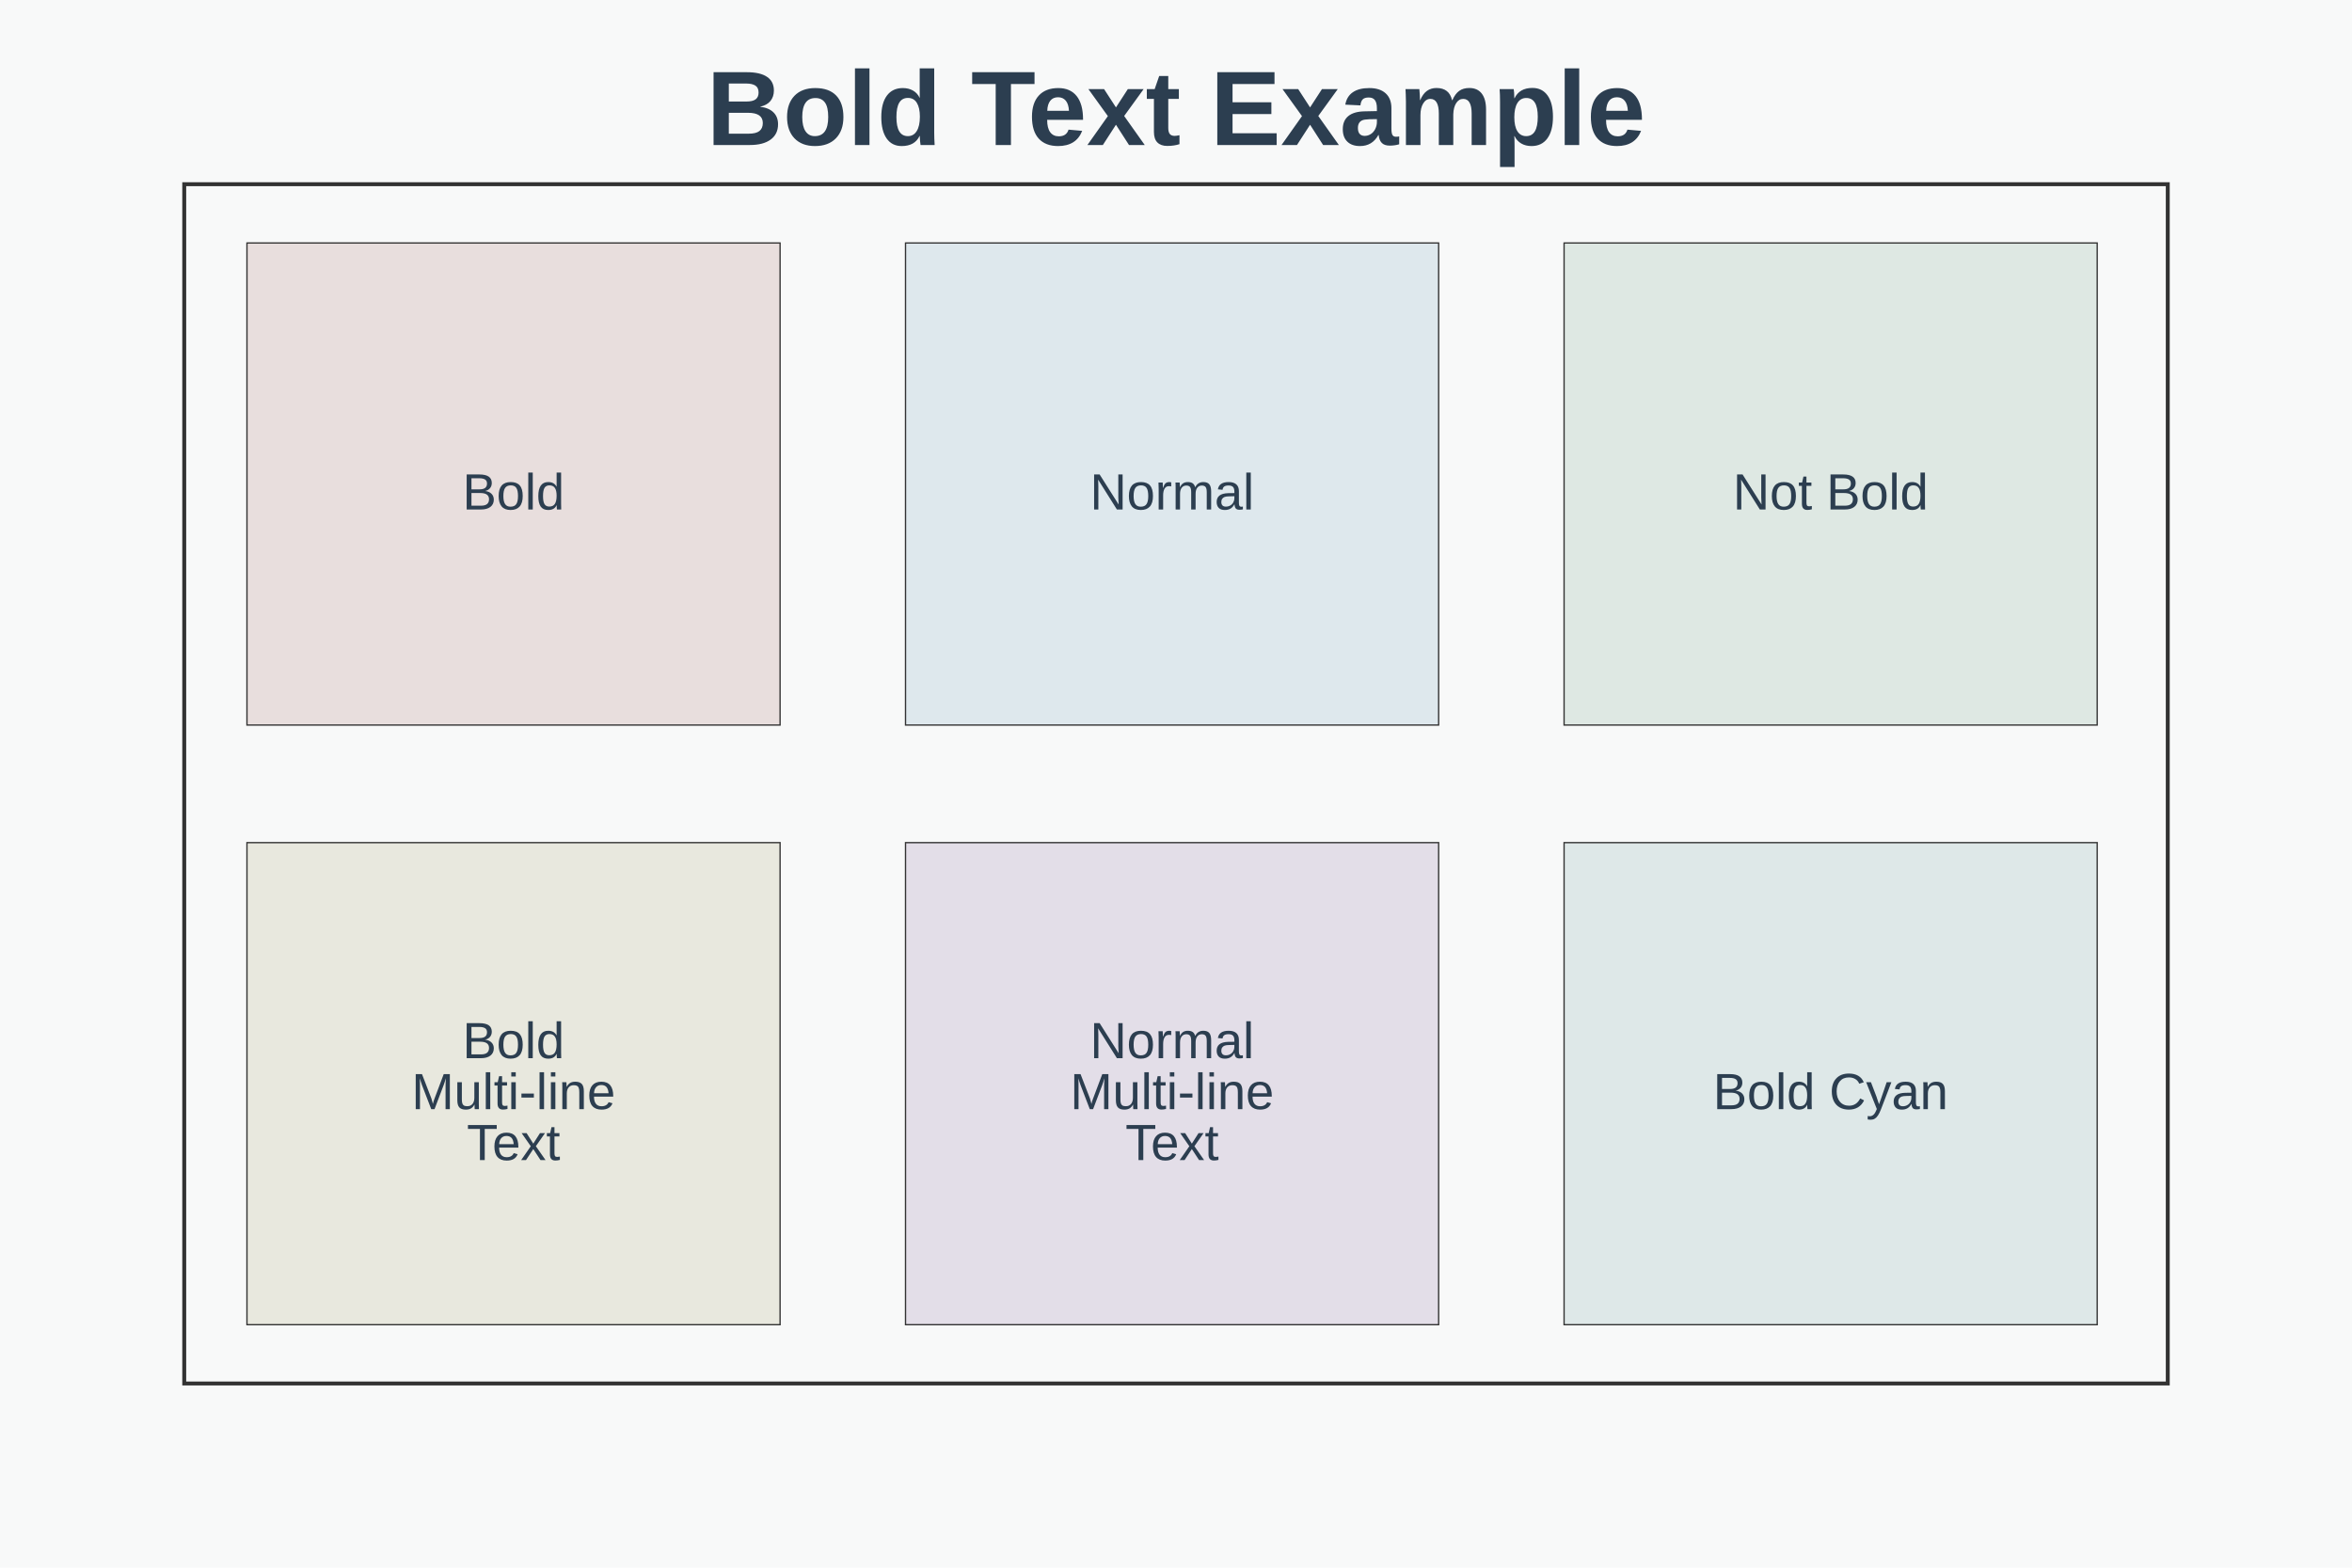
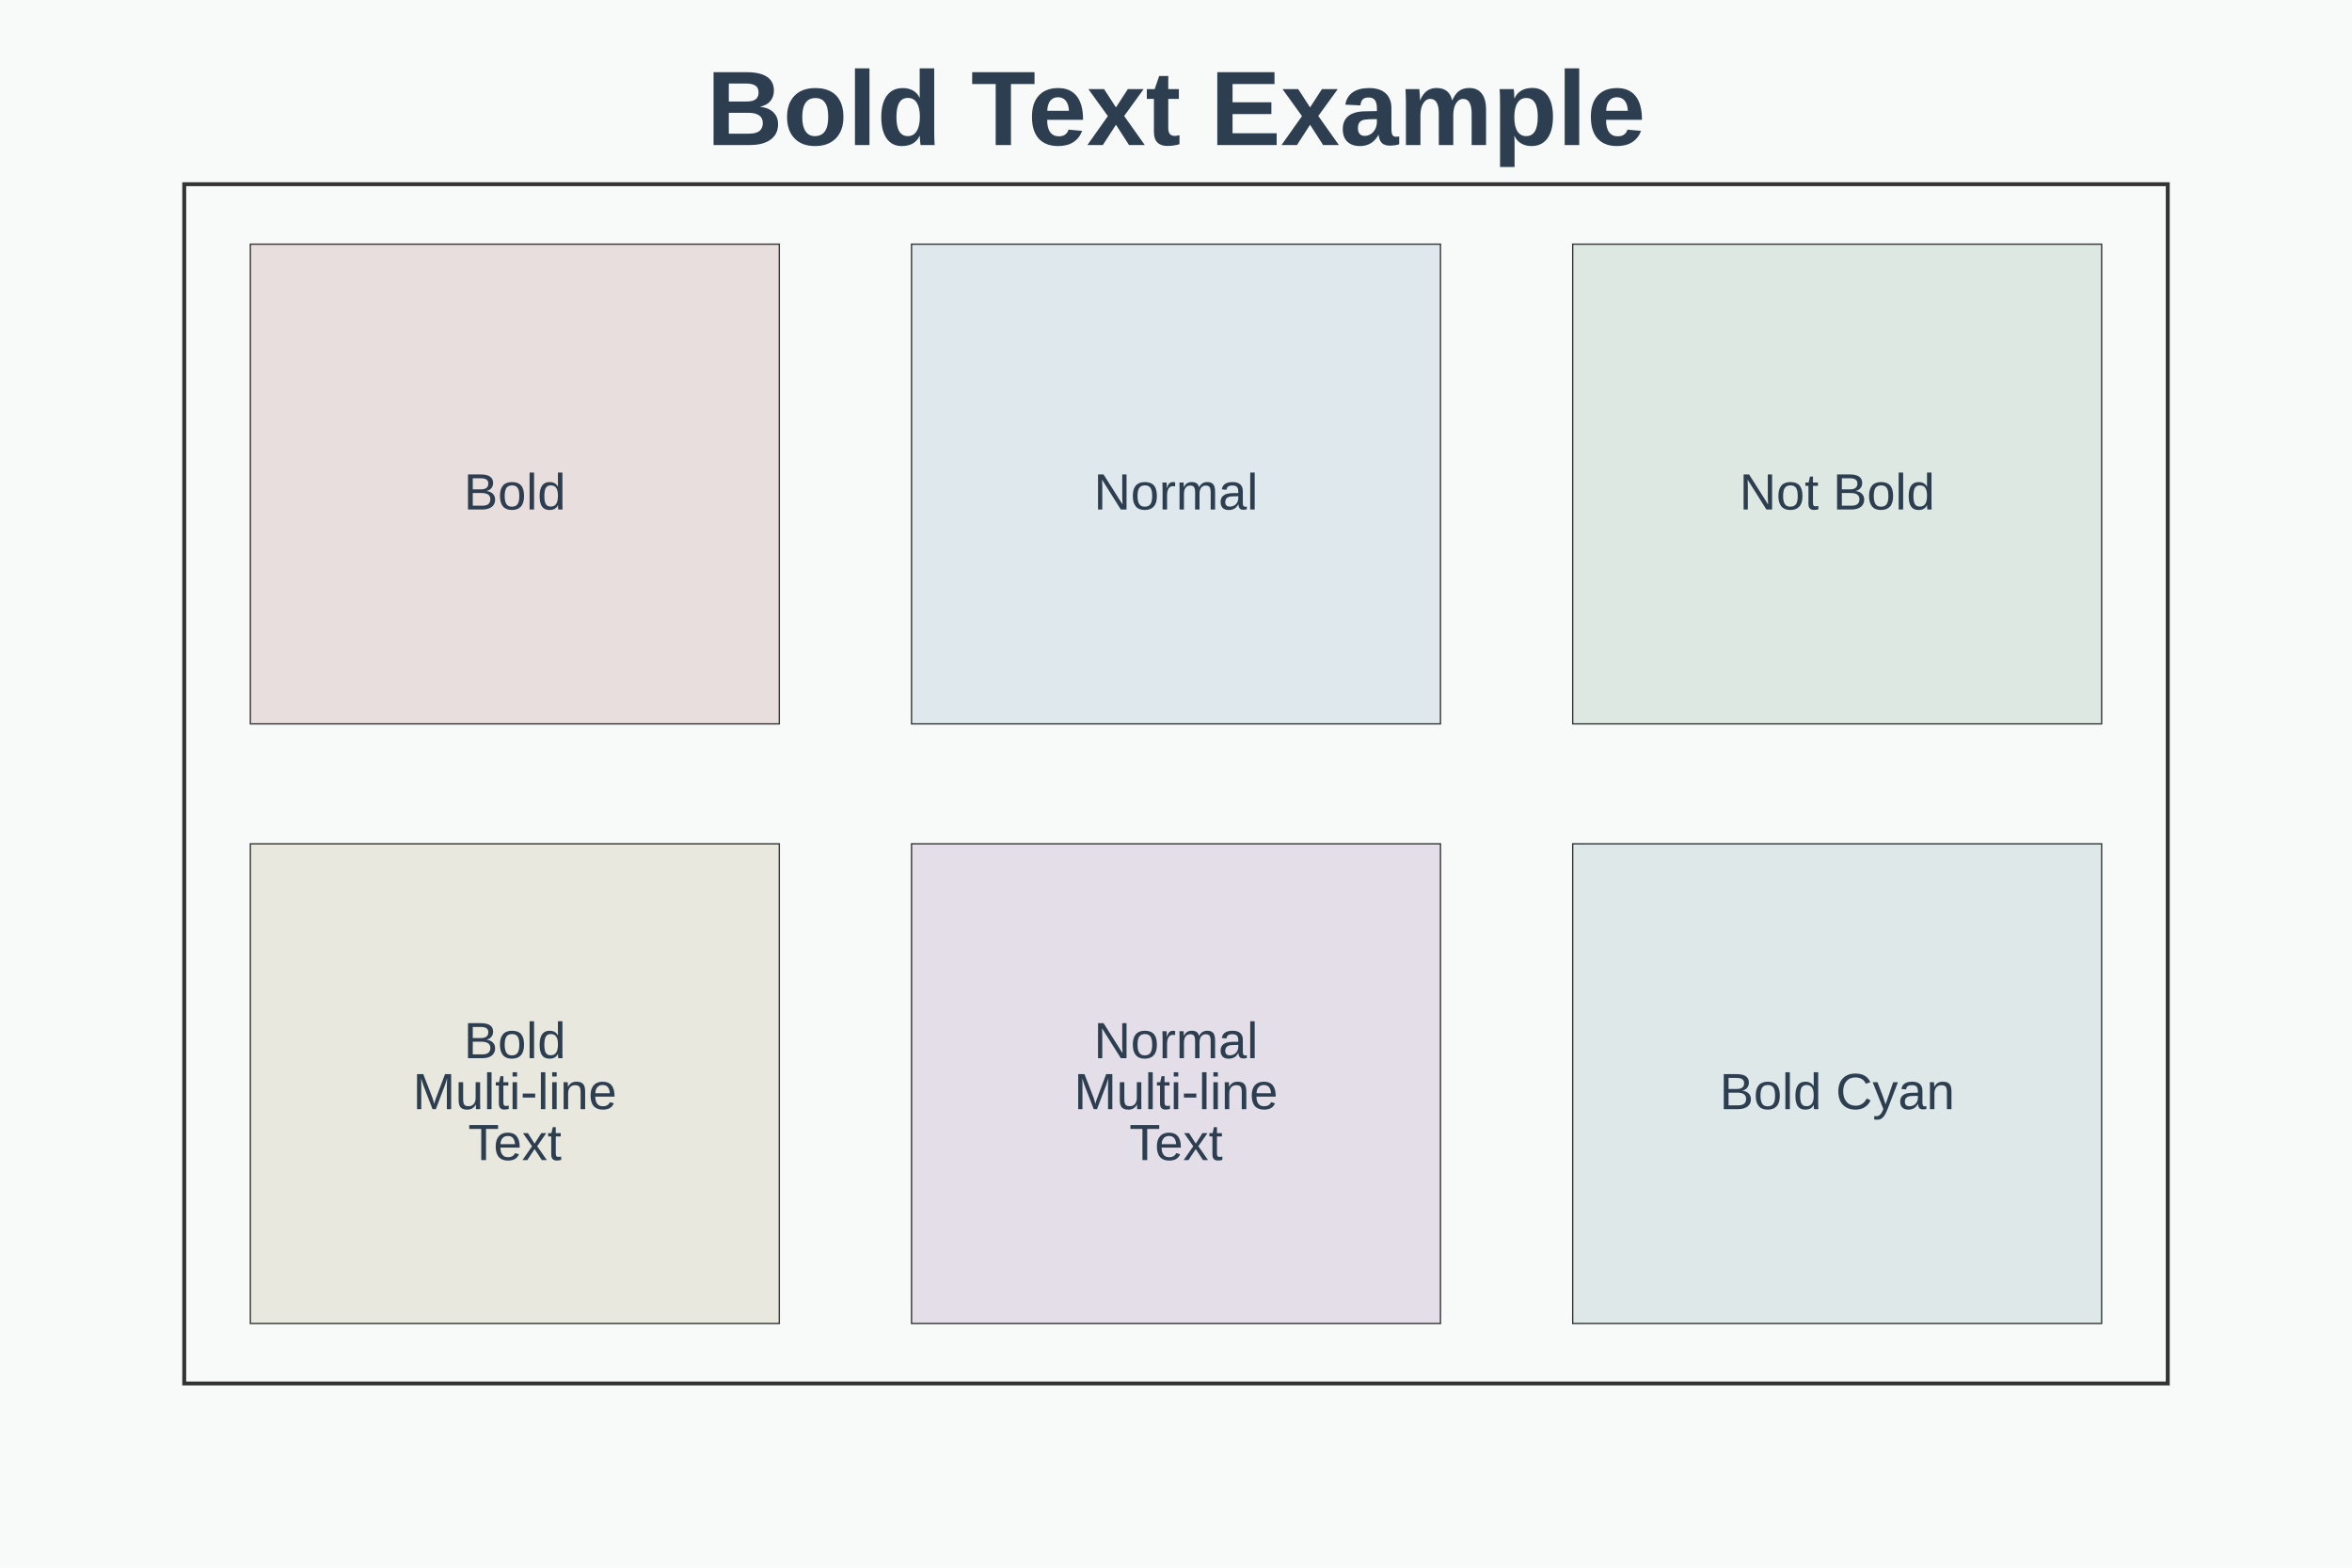
<svg xmlns="http://www.w3.org/2000/svg" height="400" viewBox="0 0 600 400" width="600">
  <rect fill="#F8F9F9" height="100%" width="100%" />
  <rect fill="transparent" height="306" stroke="#333" stroke-width="1" width="506" x="47" y="47" />
-   <rect fill="#E8DEDD" height="123" stroke="#333" stroke-width="0.335" width="136" x="63" y="62" />
-   <rect fill="#DEE8ED" height="123" stroke="#333" stroke-width="0.335" width="136" x="231" y="62" />
-   <rect fill="#DEE8E3" height="123" stroke="#333" stroke-width="0.335" width="136" x="399" y="62" />
-   <rect fill="#E8E8DE" height="123" stroke="#333" stroke-width="0.335" width="136" x="63" y="215" />
-   <rect fill="#E3DEE8" height="123" stroke="#333" stroke-width="0.335" width="136" x="231" y="215" />
-   <rect fill="#DEE8E8" height="123" stroke="#333" stroke-width="0.335" width="136" x="399" y="215" />
-   <text dominant-baseline="auto" fill="#2C3E50" font-family="Arial, sans-serif" font-size="13" text-anchor="middle" x="131" y="130">
+   <rect fill="#E8DEDD" height="122.4" stroke="#333" stroke-width="0.333" width="134.933" x="63.867" y="62.3" />
+   <rect fill="#DEE8ED" height="122.4" stroke="#333" stroke-width="0.333" width="134.933" x="232.533" y="62.3" />
+   <rect fill="#DEE8E3" height="122.4" stroke="#333" stroke-width="0.333" width="134.933" x="401.2" y="62.3" />
+   <rect fill="#E8E8DE" height="122.4" stroke="#333" stroke-width="0.333" width="134.933" x="63.867" y="215.3" />
+   <rect fill="#E3DEE8" height="122.4" stroke="#333" stroke-width="0.333" width="134.933" x="232.533" y="215.3" />
+   <rect fill="#DEE8E8" height="122.4" stroke="#333" stroke-width="0.333" width="134.933" x="401.2" y="215.3" />
+   <text dominant-baseline="auto" fill="#2C3E50" font-family="Arial, sans-serif" font-size="13" text-anchor="middle" x="131.333" y="130">
Bold
</text>
-   <text dominant-baseline="auto" fill="#2C3E50" font-family="Arial, sans-serif" font-size="13" text-anchor="middle" x="299" y="130">
+   <text dominant-baseline="auto" fill="#2C3E50" font-family="Arial, sans-serif" font-size="13" text-anchor="middle" x="300" y="130">
Normal
</text>
-   <text dominant-baseline="auto" fill="#2C3E50" font-family="Arial, sans-serif" font-size="13" text-anchor="middle" x="467" y="130">
+   <text dominant-baseline="auto" fill="#2C3E50" font-family="Arial, sans-serif" font-size="13" text-anchor="middle" x="468.667" y="130">
Not Bold
</text>
-   <text dominant-baseline="auto" fill="#2C3E50" font-family="Arial, sans-serif" font-size="13" text-anchor="middle" x="131" y="270">
+   <text dominant-baseline="auto" fill="#2C3E50" font-family="Arial, sans-serif" font-size="13" text-anchor="middle" x="131.333" y="270">
Bold
</text>
-   <text dominant-baseline="auto" fill="#2C3E50" font-family="Arial, sans-serif" font-size="13" text-anchor="middle" x="131" y="283">
+   <text dominant-baseline="auto" fill="#2C3E50" font-family="Arial, sans-serif" font-size="13" text-anchor="middle" x="131.333" y="283">
Multi-line
</text>
-   <text dominant-baseline="auto" fill="#2C3E50" font-family="Arial, sans-serif" font-size="13" text-anchor="middle" x="131" y="296">
+   <text dominant-baseline="auto" fill="#2C3E50" font-family="Arial, sans-serif" font-size="13" text-anchor="middle" x="131.333" y="296">
Text
</text>
-   <text dominant-baseline="auto" fill="#2C3E50" font-family="Arial, sans-serif" font-size="13" text-anchor="middle" x="299" y="270">
+   <text dominant-baseline="auto" fill="#2C3E50" font-family="Arial, sans-serif" font-size="13" text-anchor="middle" x="300" y="270">
Normal
</text>
-   <text dominant-baseline="auto" fill="#2C3E50" font-family="Arial, sans-serif" font-size="13" text-anchor="middle" x="299" y="283">
+   <text dominant-baseline="auto" fill="#2C3E50" font-family="Arial, sans-serif" font-size="13" text-anchor="middle" x="300" y="283">
Multi-line
</text>
-   <text dominant-baseline="auto" fill="#2C3E50" font-family="Arial, sans-serif" font-size="13" text-anchor="middle" x="299" y="296">
+   <text dominant-baseline="auto" fill="#2C3E50" font-family="Arial, sans-serif" font-size="13" text-anchor="middle" x="300" y="296">
Text
</text>
-   <text dominant-baseline="auto" fill="#2C3E50" font-family="Arial, sans-serif" font-size="13" text-anchor="middle" x="467" y="283">
+   <text dominant-baseline="auto" fill="#2C3E50" font-family="Arial, sans-serif" font-size="13" text-anchor="middle" x="468.667" y="283">
Bold Cyan
</text>
  <defs>
    <marker id="arrowhead" markerHeight="10" markerUnits="strokeWidth" markerWidth="10" orient="auto" refX="9" refY="3">
      <polygon fill="#333" points="0,0 0,6 9,3" />
    </marker>
  </defs>
  <text fill="#2C3E50" font-family="Arial, sans-serif" font-size="27" font-weight="bold" text-anchor="middle" x="300" y="37">
Bold Text Example
</text>
</svg>
